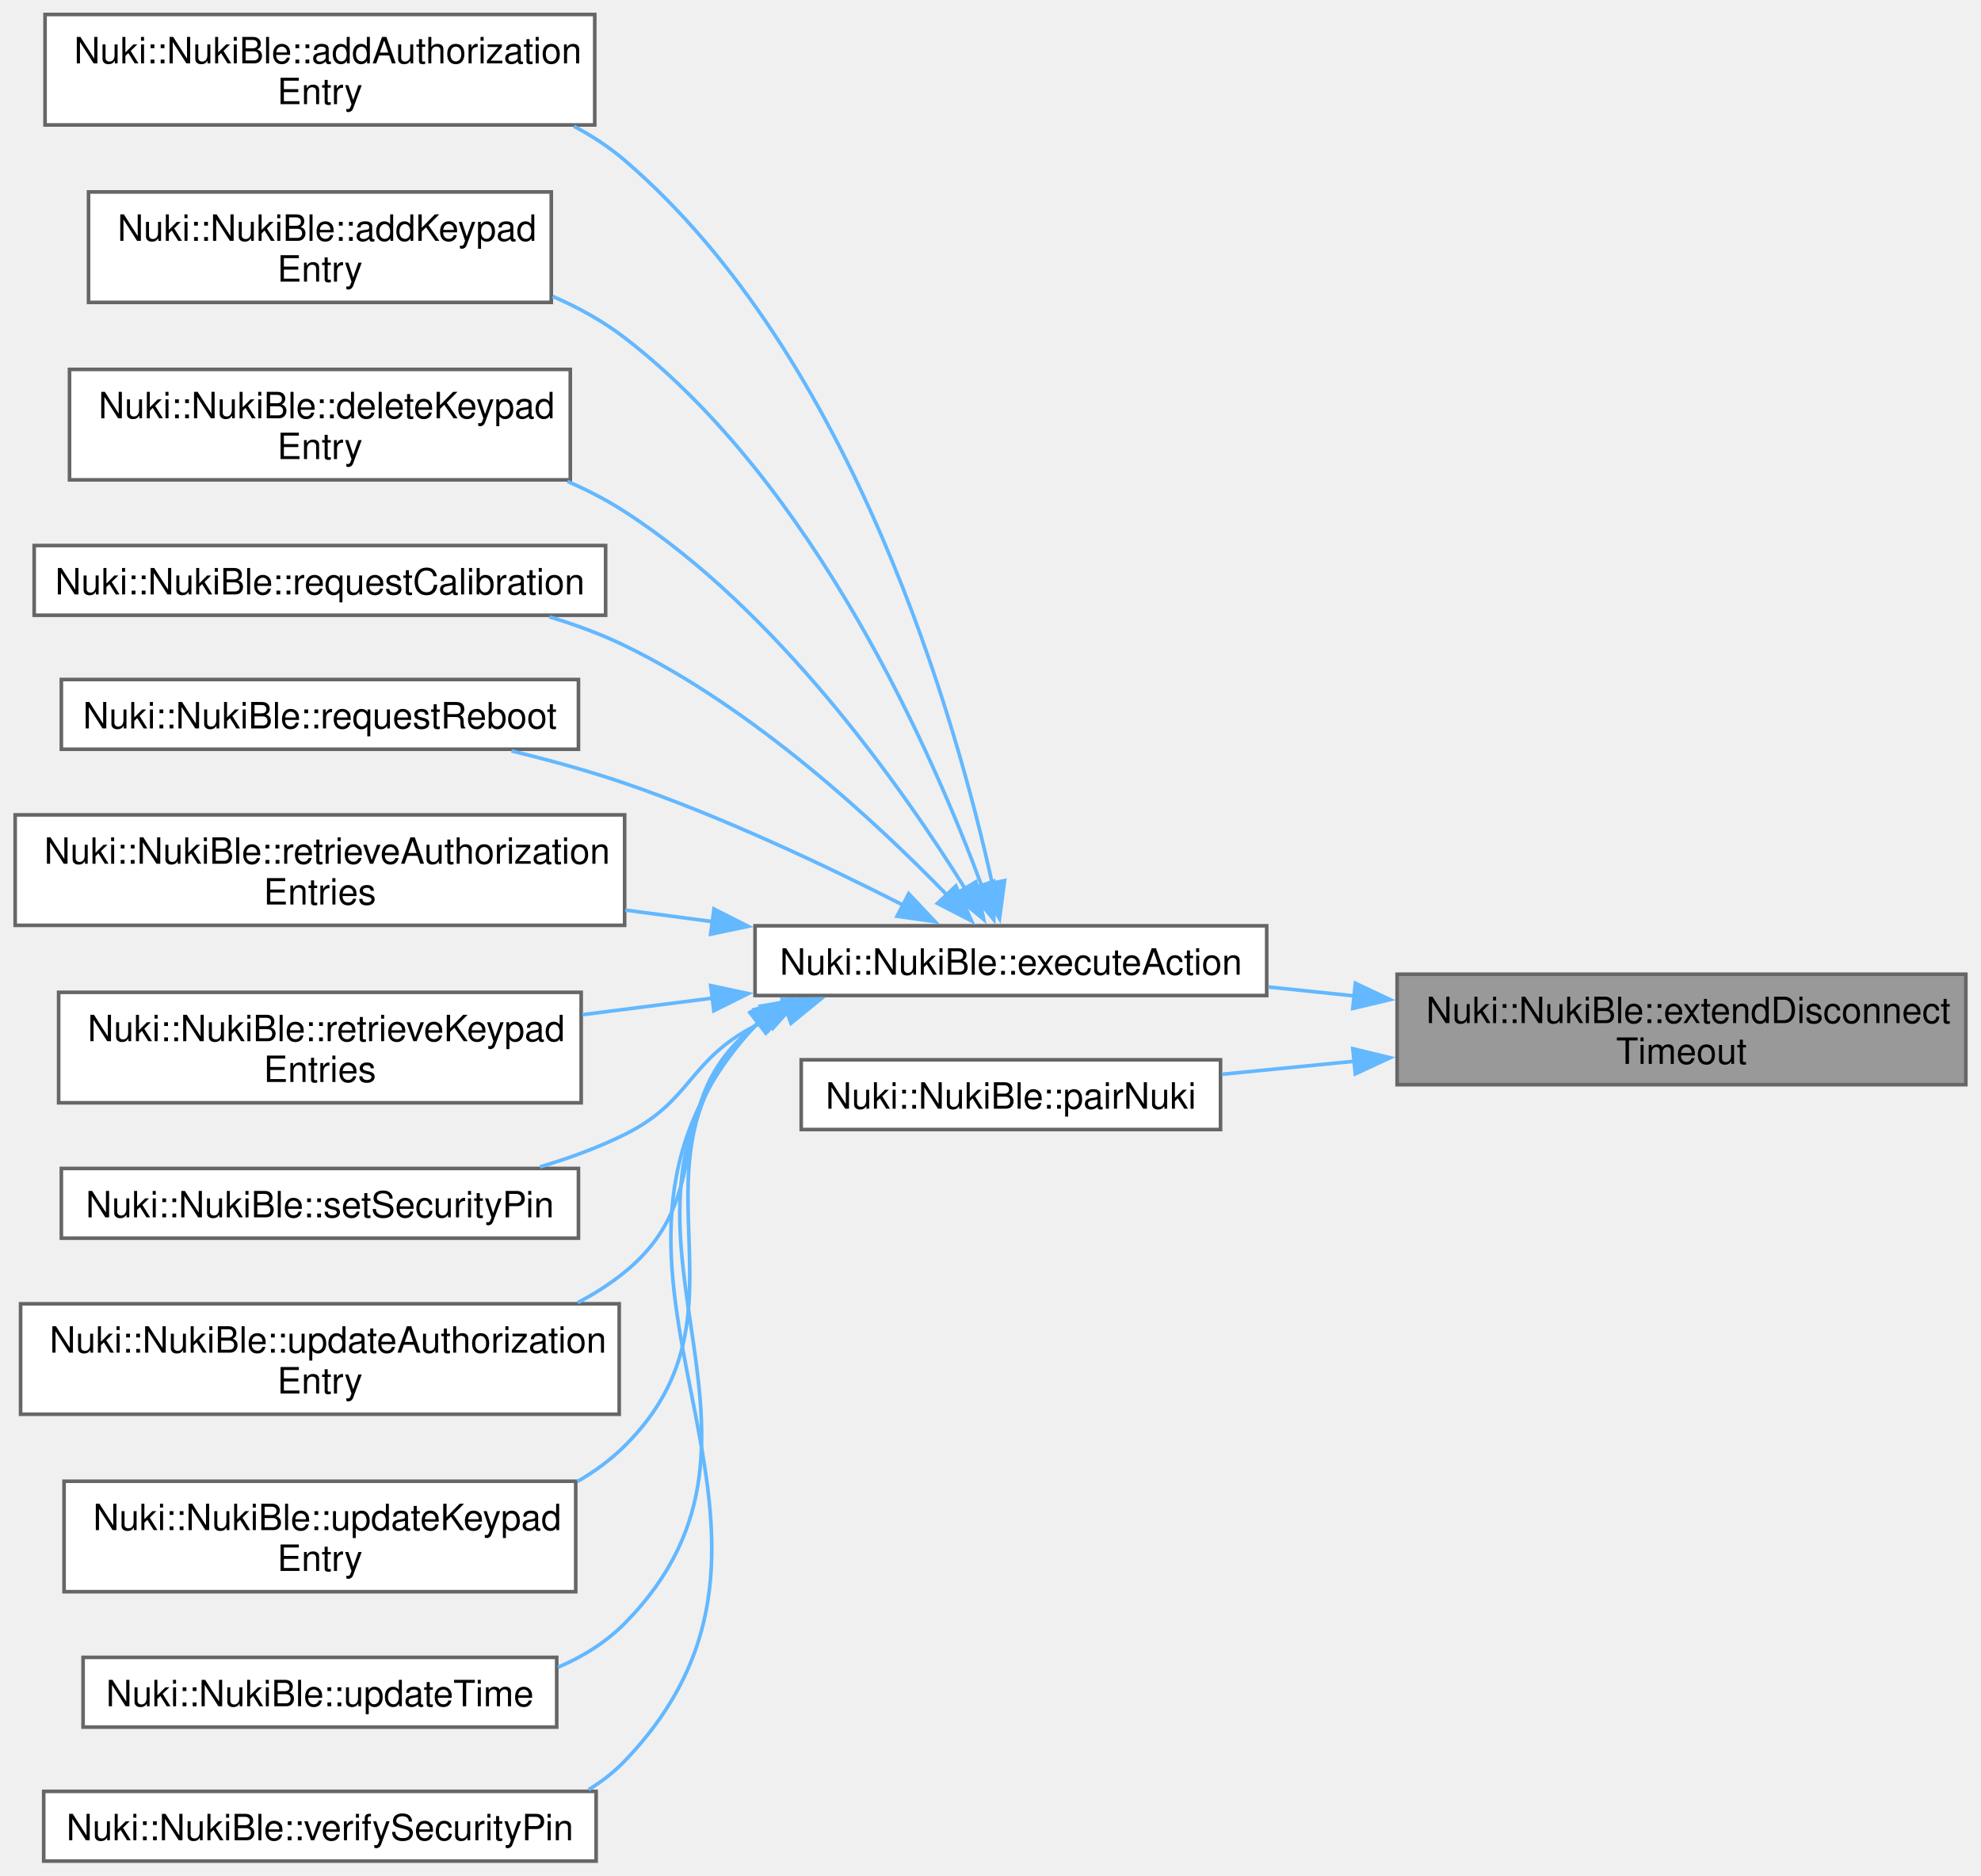
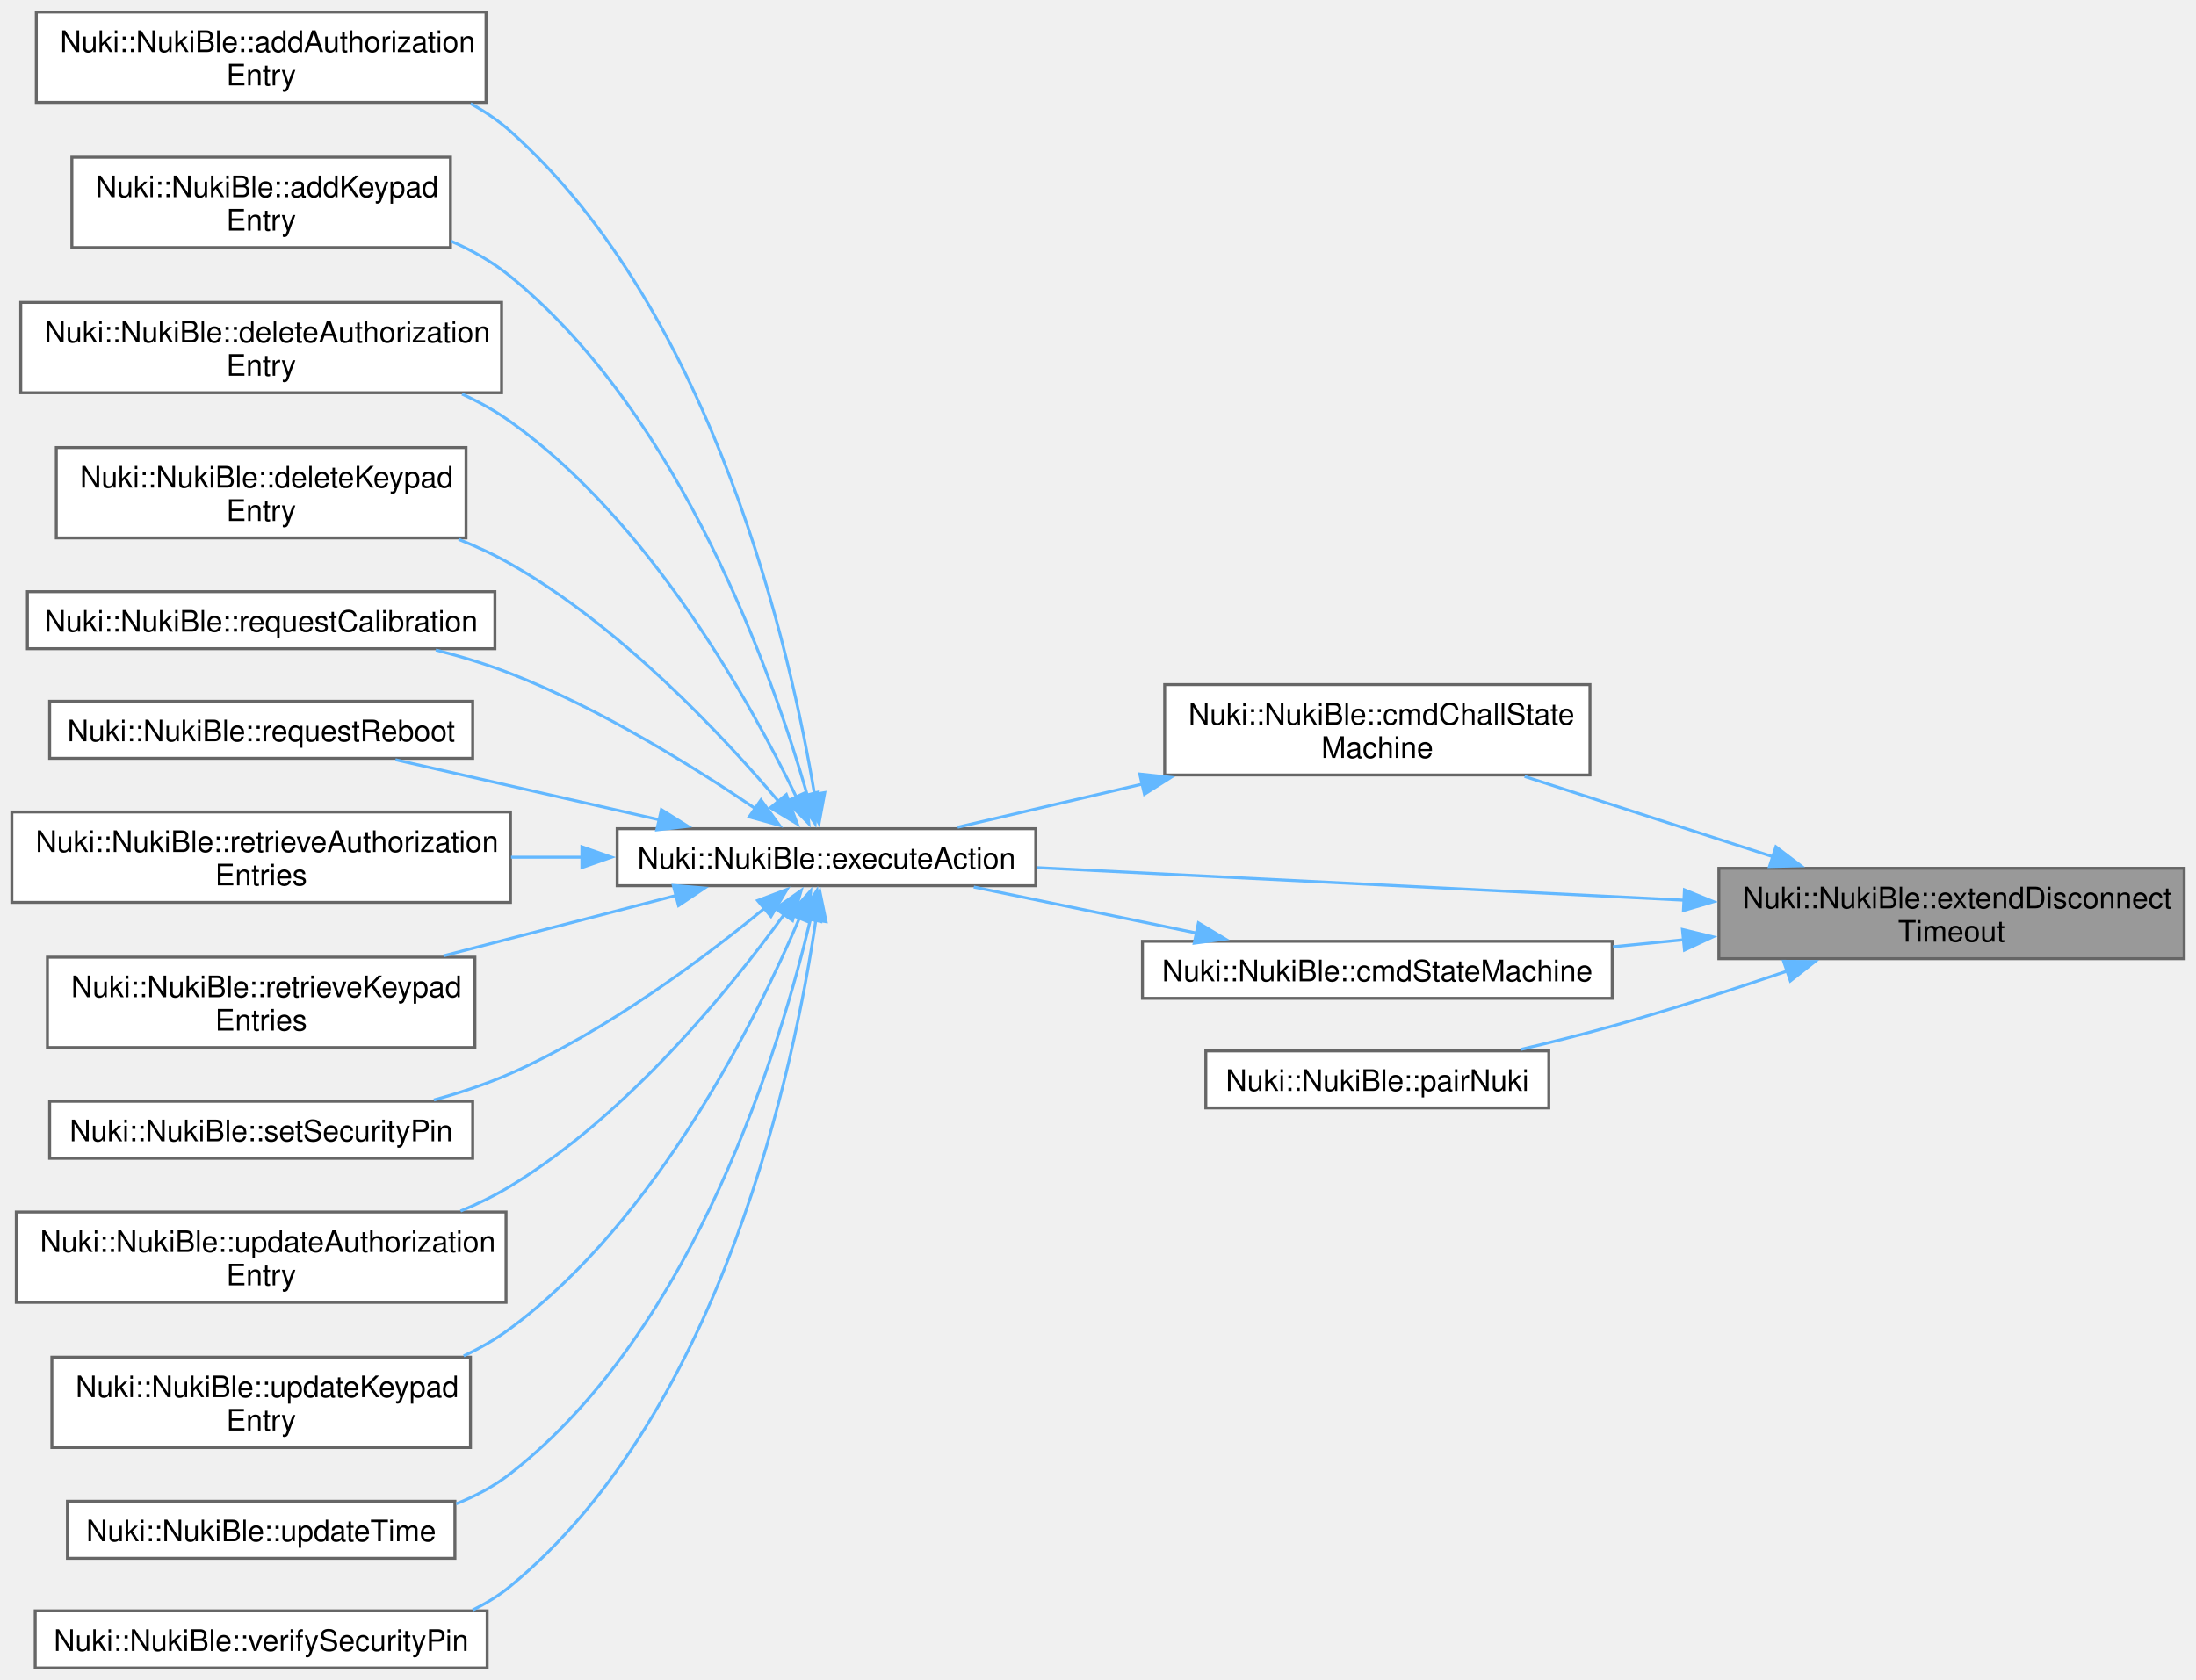
- <svg xmlns="http://www.w3.org/2000/svg" xmlns:xlink="http://www.w3.org/1999/xlink" width="547pt" height="518pt" viewBox="0.00 0.00 546.50 517.88">
-   <g id="graph0" class="graph" transform="scale(1 1) rotate(0) translate(4 513.88)">
+ <svg xmlns="http://www.w3.org/2000/svg" xmlns:xlink="http://www.w3.org/1999/xlink" width="741pt" height="567pt" viewBox="0.00 0.00 741.00 566.88">
+   <g id="graph0" class="graph" transform="scale(1 1) rotate(0) translate(4 562.88)">
    <g id="Node000001" class="node">
      <g id="a_Node000001">
        <a xlink:title=" ">
-           <polygon fill="#999999" stroke="#666666" points="538.5,-244.88 381.5,-244.88 381.5,-214.38 538.5,-214.38 538.5,-244.88" />
-           <text text-anchor="start" x="389.5" y="-231.38" font-family="Helvetica,sans-Serif" font-size="10.00">Nuki::NukiBle::extendDisconnect</text>
-           <text text-anchor="middle" x="460" y="-220.12" font-family="Helvetica,sans-Serif" font-size="10.00">Timeout</text>
+           <polygon fill="#999999" stroke="#666666" points="733,-269.88 576,-269.88 576,-239.38 733,-239.38 733,-269.88" />
+           <text text-anchor="start" x="584" y="-256.38" font-family="Helvetica,sans-Serif" font-size="10.00">Nuki::NukiBle::extendDisconnect</text>
+           <text text-anchor="middle" x="654.5" y="-245.12" font-family="Helvetica,sans-Serif" font-size="10.00">Timeout</text>
        </a>
      </g>
    </g>
    <g id="Node000002" class="node">
      <g id="a_Node000002">
-         <a xlink:href="class_nuki_1_1_nuki_ble.html#af1f1e299e8d97e053bba80e92ba285d6" target="_top" xlink:title=" ">
-           <polygon fill="white" stroke="#666666" points="345.5,-258.25 204.25,-258.25 204.25,-239 345.5,-239 345.5,-258.25" />
-           <text text-anchor="middle" x="274.88" y="-244.75" font-family="Helvetica,sans-Serif" font-size="10.00">Nuki::NukiBle::executeAction</text>
+         <a xlink:href="class_nuki_1_1_nuki_ble.html#a59169a9f492793762e3c6ba39b611b07" target="_top" xlink:title=" ">
+           <polygon fill="white" stroke="#666666" points="532.5,-331.88 389,-331.88 389,-301.38 532.5,-301.38 532.5,-331.88" />
+           <text text-anchor="start" x="397" y="-318.38" font-family="Helvetica,sans-Serif" font-size="10.00">Nuki::NukiBle::cmdChallState</text>
+           <text text-anchor="middle" x="460.75" y="-307.12" font-family="Helvetica,sans-Serif" font-size="10.00">Machine</text>
        </a>
      </g>
    </g>
    <g id="edge1_Node000001_Node000002" class="edge">
      <g id="a_edge1_Node000001_Node000002">
        <a xlink:title=" ">
-           <path fill="none" stroke="#63b8ff" d="M369.78,-238.88C361.76,-239.71 353.72,-240.55 345.9,-241.36" />
-           <polygon fill="#63b8ff" stroke="#63b8ff" points="369.98,-242.38 379.57,-237.87 369.26,-235.42 369.98,-242.38" />
-         </a>
-       </g>
-     </g>
-     <g id="Node000015" class="node">
-       <g id="a_Node000015">
-         <a xlink:href="class_nuki_1_1_nuki_ble.html#a787125bfc92266571d95e94da6756700" target="_top" xlink:title="Checks if credentials are stored in preferences, if not initiate pairing.">
-           <polygon fill="white" stroke="#666666" points="332.75,-221.25 217,-221.25 217,-202 332.75,-202 332.75,-221.25" />
-           <text text-anchor="middle" x="274.88" y="-207.75" font-family="Helvetica,sans-Serif" font-size="10.00">Nuki::NukiBle::pairNuki</text>
-         </a>
-       </g>
-     </g>
-     <g id="edge14_Node000001_Node000015" class="edge">
-       <g id="a_edge14_Node000001_Node000015">
-         <a xlink:title=" ">
-           <path fill="none" stroke="#63b8ff" d="M369.71,-220.85C357.29,-219.63 344.82,-218.4 333.21,-217.26" />
-           <polygon fill="#63b8ff" stroke="#63b8ff" points="369.27,-224.32 379.57,-221.82 369.96,-217.36 369.27,-224.32" />
+           <path fill="none" stroke="#63b8ff" d="M594.28,-273.77C567.38,-282.47 535.95,-292.63 510.45,-300.88" />
+           <polygon fill="#63b8ff" stroke="#63b8ff" points="595.24,-277.14 603.67,-270.74 593.08,-270.48 595.24,-277.14" />
        </a>
      </g>
    </g>
    <g id="Node000003" class="node">
      <g id="a_Node000003">
-         <a xlink:href="class_nuki_1_1_nuki_ble.html#a8c69d960c9034d3ae5877285b666f09c" target="_top" xlink:title="Sends a new authorization entry to the lock via BLE.">
-           <polygon fill="white" stroke="#666666" points="160,-509.88 8.25,-509.88 8.25,-479.38 160,-479.38 160,-509.88" />
-           <text text-anchor="start" x="16.25" y="-496.38" font-family="Helvetica,sans-Serif" font-size="10.00">Nuki::NukiBle::addAuthorization</text>
-           <text text-anchor="middle" x="84.12" y="-485.12" font-family="Helvetica,sans-Serif" font-size="10.00">Entry</text>
+         <a xlink:href="class_nuki_1_1_nuki_ble.html#af1f1e299e8d97e053bba80e92ba285d6" target="_top" xlink:title=" ">
+           <polygon fill="white" stroke="#666666" points="345.5,-283.25 204.25,-283.25 204.25,-264 345.5,-264 345.5,-283.25" />
+           <text text-anchor="middle" x="274.88" y="-269.75" font-family="Helvetica,sans-Serif" font-size="10.00">Nuki::NukiBle::executeAction</text>
+         </a>
+       </g>
+     </g>
+     <g id="edge18_Node000001_Node000003" class="edge">
+       <g id="a_edge18_Node000001_Node000003">
+         <a xlink:title=" ">
+           <path fill="none" stroke="#63b8ff" d="M564.37,-259.11C497.62,-262.47 407.56,-267 345.92,-270.1" />
+           <polygon fill="#63b8ff" stroke="#63b8ff" points="564.39,-262.61 574.2,-258.61 564.04,-255.62 564.39,-262.61" />
+         </a>
+       </g>
+     </g>
+     <g id="Node000017" class="node">
+       <g id="a_Node000017">
+         <a xlink:href="class_nuki_1_1_nuki_ble.html#ad135bb1455665decfddff67772c1d411" target="_top" xlink:title=" ">
+           <polygon fill="white" stroke="#666666" points="540,-245.25 381.5,-245.25 381.5,-226 540,-226 540,-245.25" />
+           <text text-anchor="middle" x="460.75" y="-231.75" font-family="Helvetica,sans-Serif" font-size="10.00">Nuki::NukiBle::cmdStateMachine</text>
+         </a>
+       </g>
+     </g>
+     <g id="edge16_Node000001_Node000017" class="edge">
+       <g id="a_edge16_Node000001_Node000017">
+         <a xlink:title=" ">
+           <path fill="none" stroke="#63b8ff" d="M564.26,-245.78C556.26,-244.99 548.2,-244.19 540.3,-243.41" />
+           <polygon fill="#63b8ff" stroke="#63b8ff" points="563.71,-249.24 574,-246.75 564.4,-242.28 563.71,-249.24" />
+         </a>
+       </g>
+     </g>
+     <g id="Node000018" class="node">
+       <g id="a_Node000018">
+         <a xlink:href="class_nuki_1_1_nuki_ble.html#a787125bfc92266571d95e94da6756700" target="_top" xlink:title="Checks if credentials are stored in preferences, if not initiate pairing.">
+           <polygon fill="white" stroke="#666666" points="518.62,-208.25 402.88,-208.25 402.88,-189 518.62,-189 518.62,-208.25" />
+           <text text-anchor="middle" x="460.75" y="-194.75" font-family="Helvetica,sans-Serif" font-size="10.00">Nuki::NukiBle::pairNuki</text>
+         </a>
+       </g>
+     </g>
+     <g id="edge19_Node000001_Node000018" class="edge">
+       <g id="a_edge19_Node000001_Node000018">
+         <a xlink:title=" ">
+           <path fill="none" stroke="#63b8ff" d="M599.21,-235.26C580.56,-228.92 559.48,-222.11 540,-216.62 530.07,-213.83 519.34,-211.14 509.11,-208.74" />
+           <polygon fill="#63b8ff" stroke="#63b8ff" points="597.85,-238.49 608.45,-238.43 600.13,-231.87 597.85,-238.49" />
        </a>
      </g>
    </g>
    <g id="edge2_Node000002_Node000003" class="edge">
      <g id="a_edge2_Node000002_Node000003">
        <a xlink:title=" ">
-           <path fill="none" stroke="#63b8ff" d="M269.71,-270.02C260,-314.04 231.73,-415.22 168.25,-469.62 164.02,-473.25 159.27,-476.36 154.25,-479.01" />
-           <polygon fill="#63b8ff" stroke="#63b8ff" points="273.13,-270.73 271.74,-260.23 266.28,-269.31 273.13,-270.73" />
+           <path fill="none" stroke="#63b8ff" d="M381.53,-298.33C360.15,-293.33 337.76,-288.1 319.12,-283.74" />
+           <polygon fill="#63b8ff" stroke="#63b8ff" points="380.58,-301.7 391.11,-300.57 382.17,-294.89 380.58,-301.7" />
        </a>
      </g>
    </g>
    <g id="Node000004" class="node">
      <g id="a_Node000004">
-         <a xlink:href="class_nuki_1_1_nuki_ble.html#ad96ef33212df343aa1433229f58f2ff7" target="_top" xlink:title="Send a new keypad entry to the lock via BLE.">
-           <polygon fill="white" stroke="#666666" points="148,-460.88 20.25,-460.88 20.25,-430.38 148,-430.38 148,-460.88" />
-           <text text-anchor="start" x="28.25" y="-447.38" font-family="Helvetica,sans-Serif" font-size="10.00">Nuki::NukiBle::addKeypad</text>
-           <text text-anchor="middle" x="84.12" y="-436.12" font-family="Helvetica,sans-Serif" font-size="10.00">Entry</text>
-         </a>
-       </g>
-     </g>
-     <g id="edge3_Node000002_Node000004" class="edge">
-       <g id="a_edge3_Node000002_Node000004">
-         <a xlink:title=" ">
-           <path fill="none" stroke="#63b8ff" d="M266.86,-269.17C253.49,-305.28 220.89,-380.1 168.25,-420.62 162.28,-425.22 155.47,-428.98 148.38,-432.04" />
-           <polygon fill="#63b8ff" stroke="#63b8ff" points="270.09,-270.54 270.15,-259.94 263.5,-268.19 270.09,-270.54" />
+         <a xlink:href="class_nuki_1_1_nuki_ble.html#a8c69d960c9034d3ae5877285b666f09c" target="_top" xlink:title="Sends a new authorization entry to the lock via BLE.">
+           <polygon fill="white" stroke="#666666" points="160,-558.88 8.25,-558.88 8.25,-528.38 160,-528.38 160,-558.88" />
+           <text text-anchor="start" x="16.25" y="-545.38" font-family="Helvetica,sans-Serif" font-size="10.00">Nuki::NukiBle::addAuthorization</text>
+           <text text-anchor="middle" x="84.12" y="-534.12" font-family="Helvetica,sans-Serif" font-size="10.00">Entry</text>
+         </a>
+       </g>
+     </g>
+     <g id="edge3_Node000003_Node000004" class="edge">
+       <g id="a_edge3_Node000003_Node000004">
+         <a xlink:title=" ">
+           <path fill="none" stroke="#63b8ff" d="M270.87,-294.71C263.01,-341.95 237.46,-456.94 168.25,-518.62 164.2,-522.23 159.65,-525.32 154.81,-527.97" />
+           <polygon fill="#63b8ff" stroke="#63b8ff" points="274.3,-295.44 272.37,-285.02 267.38,-294.36 274.3,-295.44" />
        </a>
      </g>
    </g>
    <g id="Node000005" class="node">
      <g id="a_Node000005">
+         <a xlink:href="class_nuki_1_1_nuki_ble.html#ad96ef33212df343aa1433229f58f2ff7" target="_top" xlink:title="Send a new keypad entry to the lock via BLE.">
+           <polygon fill="white" stroke="#666666" points="148,-509.88 20.25,-509.88 20.25,-479.38 148,-479.38 148,-509.88" />
+           <text text-anchor="start" x="28.25" y="-496.38" font-family="Helvetica,sans-Serif" font-size="10.00">Nuki::NukiBle::addKeypad</text>
+           <text text-anchor="middle" x="84.12" y="-485.12" font-family="Helvetica,sans-Serif" font-size="10.00">Entry</text>
+         </a>
+       </g>
+     </g>
+     <g id="edge4_Node000003_Node000005" class="edge">
+       <g id="a_edge4_Node000003_Node000005">
+         <a xlink:title=" ">
+           <path fill="none" stroke="#63b8ff" d="M268.43,-294.5C256.9,-334.54 226.21,-422.34 168.25,-469.62 162.29,-474.48 155.41,-478.4 148.21,-481.55" />
+           <polygon fill="#63b8ff" stroke="#63b8ff" points="271.78,-295.53 271.05,-284.96 265.03,-293.67 271.78,-295.53" />
+         </a>
+       </g>
+     </g>
+     <g id="Node000006" class="node">
+       <g id="a_Node000006">
+         <a xlink:href="class_nuki_1_1_nuki_ble.html#afe0f8813341d3666aae927febd4ed866" target="_top" xlink:title="Deletes the authorization entry from the lock.">
+           <polygon fill="white" stroke="#666666" points="165.25,-460.88 3,-460.88 3,-430.38 165.25,-430.38 165.25,-460.88" />
+           <text text-anchor="start" x="11" y="-447.38" font-family="Helvetica,sans-Serif" font-size="10.00">Nuki::NukiBle::deleteAuthorization</text>
+           <text text-anchor="middle" x="84.12" y="-436.12" font-family="Helvetica,sans-Serif" font-size="10.00">Entry</text>
+         </a>
+       </g>
+     </g>
+     <g id="edge5_Node000003_Node000006" class="edge">
+       <g id="a_edge5_Node000003_Node000006">
+         <a xlink:title=" ">
+           <path fill="none" stroke="#63b8ff" d="M264.77,-293.81C249.42,-325.55 215.41,-386.96 168.25,-420.62 163.22,-424.21 157.67,-427.3 151.9,-429.94" />
+           <polygon fill="#63b8ff" stroke="#63b8ff" points="267.85,-295.48 268.92,-284.94 261.51,-292.51 267.85,-295.48" />
+         </a>
+       </g>
+     </g>
+     <g id="Node000007" class="node">
+       <g id="a_Node000007">
        <a xlink:href="class_nuki_1_1_nuki_ble.html#a1aacb6b629b0e93a6f819732ab95922b" target="_top" xlink:title="Delete a Keypad Entry.">
          <polygon fill="white" stroke="#666666" points="153.25,-411.88 15,-411.88 15,-381.38 153.25,-381.38 153.25,-411.88" />
          <text text-anchor="start" x="23" y="-398.38" font-family="Helvetica,sans-Serif" font-size="10.00">Nuki::NukiBle::deleteKeypad</text>
          <text text-anchor="middle" x="84.12" y="-387.12" font-family="Helvetica,sans-Serif" font-size="10.00">Entry</text>
        </a>
      </g>
    </g>
-     <g id="edge4_Node000002_Node000005" class="edge">
-       <g id="a_edge4_Node000002_Node000005">
-         <a xlink:title=" ">
-           <path fill="none" stroke="#63b8ff" d="M262.31,-268.39C245.21,-295.86 210.62,-345.28 168.25,-372.62 163.33,-375.8 157.98,-378.57 152.44,-380.97" />
-           <polygon fill="#63b8ff" stroke="#63b8ff" points="265.2,-270.38 267.38,-260.01 259.21,-266.75 265.2,-270.38" />
-         </a>
-       </g>
-     </g>
-     <g id="Node000006" class="node">
-       <g id="a_Node000006">
+     <g id="edge6_Node000003_Node000007" class="edge">
+       <g id="a_edge6_Node000003_Node000007">
+         <a xlink:title=" ">
+           <path fill="none" stroke="#63b8ff" d="M258.65,-292.54C239.73,-314.84 205.36,-351.52 168.25,-372.62 162.77,-375.74 156.84,-378.48 150.78,-380.89" />
+           <polygon fill="#63b8ff" stroke="#63b8ff" points="261.34,-294.78 265.03,-284.85 255.95,-290.31 261.34,-294.78" />
+         </a>
+       </g>
+     </g>
+     <g id="Node000008" class="node">
+       <g id="a_Node000008">
        <a xlink:href="class_nuki_1_1_nuki_ble.html#a5c80321a4355c9394be7a7de29133c7b" target="_top" xlink:title="Sends an calibration (mechanical) request to the lock via BLE.">
          <polygon fill="white" stroke="#666666" points="163,-363.25 5.25,-363.25 5.25,-344 163,-344 163,-363.25" />
          <text text-anchor="middle" x="84.12" y="-349.75" font-family="Helvetica,sans-Serif" font-size="10.00">Nuki::NukiBle::requestCalibration</text>
        </a>
      </g>
    </g>
-     <g id="edge5_Node000002_Node000006" class="edge">
-       <g id="a_edge5_Node000002_Node000006">
-         <a xlink:title=" ">
-           <path fill="none" stroke="#63b8ff" d="M257.22,-266.77C237.82,-286.76 203.85,-318.38 168.25,-335.62 161.74,-338.78 154.67,-341.39 147.51,-343.54" />
-           <polygon fill="#63b8ff" stroke="#63b8ff" points="259.69,-269.25 264.03,-259.59 254.61,-264.44 259.69,-269.25" />
-         </a>
-       </g>
-     </g>
-     <g id="Node000007" class="node">
-       <g id="a_Node000007">
+     <g id="edge7_Node000003_Node000008" class="edge">
+       <g id="a_edge7_Node000003_Node000008">
+         <a xlink:title=" ">
+           <path fill="none" stroke="#63b8ff" d="M251.04,-289.92C230.35,-303.97 198.55,-323.8 168.25,-335.62 160.27,-338.74 151.64,-341.36 143.06,-343.56" />
+           <polygon fill="#63b8ff" stroke="#63b8ff" points="252.78,-292.98 259.01,-284.41 248.79,-287.23 252.78,-292.98" />
+         </a>
+       </g>
+     </g>
+     <g id="Node000009" class="node">
+       <g id="a_Node000009">
        <a xlink:href="class_nuki_1_1_nuki_ble.html#a80e616a2f3d29be9d96d5233b9fefa1a" target="_top" xlink:title="Sends an reboot request to the lock via BLE.">
          <polygon fill="white" stroke="#666666" points="155.5,-326.25 12.75,-326.25 12.75,-307 155.5,-307 155.5,-326.25" />
          <text text-anchor="middle" x="84.12" y="-312.75" font-family="Helvetica,sans-Serif" font-size="10.00">Nuki::NukiBle::requestReboot</text>
        </a>
      </g>
    </g>
-     <g id="edge6_Node000002_Node000007" class="edge">
-       <g id="a_edge6_Node000002_Node000007">
-         <a xlink:title=" ">
-           <path fill="none" stroke="#63b8ff" d="M245.19,-263.93C224.32,-274.57 195.13,-288.43 168.25,-297.62 158.3,-301.03 147.48,-304 137.03,-306.53" />
-           <polygon fill="#63b8ff" stroke="#63b8ff" points="246.67,-267.11 253.94,-259.4 243.45,-260.89 246.67,-267.11" />
-         </a>
-       </g>
-     </g>
-     <g id="Node000008" class="node">
-       <g id="a_Node000008">
+     <g id="edge8_Node000003_Node000009" class="edge">
+       <g id="a_edge8_Node000003_Node000009">
+         <a xlink:title=" ">
+           <path fill="none" stroke="#63b8ff" d="M218.64,-286.21C190.24,-292.68 156.08,-300.46 129.43,-306.53" />
+           <polygon fill="#63b8ff" stroke="#63b8ff" points="219.17,-289.68 228.15,-284.04 217.62,-282.85 219.17,-289.68" />
+         </a>
+       </g>
+     </g>
+     <g id="Node000010" class="node">
+       <g id="a_Node000010">
        <a xlink:href="class_nuki_1_1_nuki_ble.html#a0fb824539f7166cc53162e94267f0db0" target="_top" xlink:title="Request the lock via BLE to send the existing authorizationentries.">
          <polygon fill="white" stroke="#666666" points="168.25,-288.88 0,-288.88 0,-258.38 168.25,-258.38 168.25,-288.88" />
          <text text-anchor="start" x="8" y="-275.38" font-family="Helvetica,sans-Serif" font-size="10.00">Nuki::NukiBle::retrieveAuthorization</text>
          <text text-anchor="middle" x="84.12" y="-264.12" font-family="Helvetica,sans-Serif" font-size="10.00">Entries</text>
        </a>
      </g>
    </g>
-     <g id="edge7_Node000002_Node000008" class="edge">
-       <g id="a_edge7_Node000002_Node000008">
-         <a xlink:title=" ">
-           <path fill="none" stroke="#63b8ff" d="M192.63,-259.39C184.62,-260.45 176.47,-261.53 168.43,-262.59" />
-           <polygon fill="#63b8ff" stroke="#63b8ff" points="192.91,-262.88 202.36,-258.1 191.99,-255.94 192.91,-262.88" />
-         </a>
-       </g>
-     </g>
-     <g id="Node000009" class="node">
-       <g id="a_Node000009">
+     <g id="edge9_Node000003_Node000010" class="edge">
+       <g id="a_edge9_Node000003_Node000010">
+         <a xlink:title=" ">
+           <path fill="none" stroke="#63b8ff" d="M192.36,-273.62C184.43,-273.62 176.38,-273.62 168.43,-273.62" />
+           <polygon fill="#63b8ff" stroke="#63b8ff" points="192.35,-277.13 202.35,-273.63 192.35,-270.13 192.35,-277.13" />
+         </a>
+       </g>
+     </g>
+     <g id="Node000011" class="node">
+       <g id="a_Node000011">
        <a xlink:href="class_nuki_1_1_nuki_ble.html#a6f669d52198915978c51ee441aec3c6d" target="_top" xlink:title="Request the lock via BLE to send the existing keypad entries.">
          <polygon fill="white" stroke="#666666" points="156.25,-239.88 12,-239.88 12,-209.38 156.25,-209.38 156.25,-239.88" />
          <text text-anchor="start" x="20" y="-226.38" font-family="Helvetica,sans-Serif" font-size="10.00">Nuki::NukiBle::retrieveKeypad</text>
          <text text-anchor="middle" x="84.12" y="-215.12" font-family="Helvetica,sans-Serif" font-size="10.00">Entries</text>
        </a>
      </g>
    </g>
-     <g id="edge8_Node000002_Node000009" class="edge">
-       <g id="a_edge8_Node000002_Node000009">
-         <a xlink:title=" ">
-           <path fill="none" stroke="#63b8ff" d="M192.52,-238.28C180.57,-236.76 168.33,-235.21 156.6,-233.71" />
-           <polygon fill="#63b8ff" stroke="#63b8ff" points="192,-241.74 202.36,-239.53 192.88,-234.8 192,-241.74" />
-         </a>
-       </g>
-     </g>
-     <g id="Node000010" class="node">
-       <g id="a_Node000010">
+     <g id="edge10_Node000003_Node000011" class="edge">
+       <g id="a_edge10_Node000003_Node000011">
+         <a xlink:title=" ">
+           <path fill="none" stroke="#63b8ff" d="M224.2,-260.73C200.13,-254.48 171.01,-246.92 145.65,-240.34" />
+           <polygon fill="#63b8ff" stroke="#63b8ff" points="223.2,-264.09 233.76,-263.21 224.96,-257.31 223.2,-264.09" />
+         </a>
+       </g>
+     </g>
+     <g id="Node000012" class="node">
+       <g id="a_Node000012">
        <a xlink:href="class_nuki_1_1_nuki_ble.html#a6603fe4282fcab83f3038400e2c70207" target="_top" xlink:title="Send the new pincode command to the lock via BLE (this command uses the earlier by saveSecurityPincod...">
          <polygon fill="white" stroke="#666666" points="155.5,-191.25 12.75,-191.25 12.75,-172 155.5,-172 155.5,-191.25" />
          <text text-anchor="middle" x="84.12" y="-177.75" font-family="Helvetica,sans-Serif" font-size="10.00">Nuki::NukiBle::setSecurityPin</text>
        </a>
      </g>
    </g>
-     <g id="edge9_Node000002_Node000010" class="edge">
-       <g id="a_edge9_Node000002_Node000010">
-         <a xlink:title=" ">
-           <path fill="none" stroke="#63b8ff" d="M213.18,-234.7C210.11,-233.45 207.11,-232.09 204.25,-230.62 185.72,-221.12 186.91,-209.87 168.25,-200.62 160.95,-197.01 152.96,-194.08 144.89,-191.69" />
-           <polygon fill="#63b8ff" stroke="#63b8ff" points="211.79,-237.92 222.39,-238.04 214.18,-231.34 211.79,-237.92" />
-         </a>
-       </g>
-     </g>
-     <g id="Node000011" class="node">
-       <g id="a_Node000011">
+     <g id="edge11_Node000003_Node000012" class="edge">
+       <g id="a_edge11_Node000003_Node000012">
+         <a xlink:title=" ">
+           <path fill="none" stroke="#63b8ff" d="M254.11,-256.5C233.87,-239.83 200.83,-214.97 168.25,-200.62 160.12,-197.05 151.24,-194.1 142.4,-191.69" />
+           <polygon fill="#63b8ff" stroke="#63b8ff" points="251.65,-259 261.56,-262.75 256.15,-253.64 251.65,-259" />
+         </a>
+       </g>
+     </g>
+     <g id="Node000013" class="node">
+       <g id="a_Node000013">
        <a xlink:href="class_nuki_1_1_nuki_ble.html#af47efb4e020a327687327ad82963b347" target="_top" xlink:title="Sends an updated authorization entry to the lock via BLE.">
          <polygon fill="white" stroke="#666666" points="166.75,-153.88 1.5,-153.88 1.5,-123.38 166.75,-123.38 166.75,-153.88" />
          <text text-anchor="start" x="9.5" y="-140.38" font-family="Helvetica,sans-Serif" font-size="10.00">Nuki::NukiBle::updateAuthorization</text>
          <text text-anchor="middle" x="84.12" y="-129.12" font-family="Helvetica,sans-Serif" font-size="10.00">Entry</text>
        </a>
      </g>
    </g>
-     <g id="edge10_Node000002_Node000011" class="edge">
-       <g id="a_edge10_Node000002_Node000011">
-         <a xlink:title=" ">
-           <path fill="none" stroke="#63b8ff" d="M207.75,-233.17C206.55,-232.37 205.38,-231.52 204.25,-230.62 177.41,-209.43 194.79,-184.19 168.25,-162.62 164.29,-159.4 159.91,-156.61 155.3,-154.2" />
-           <polygon fill="#63b8ff" stroke="#63b8ff" points="205.77,-236.07 216.21,-237.84 209.15,-229.95 205.77,-236.07" />
-         </a>
-       </g>
-     </g>
-     <g id="Node000012" class="node">
-       <g id="a_Node000012">
+     <g id="edge12_Node000003_Node000013" class="edge">
+       <g id="a_edge12_Node000003_Node000013">
+         <a xlink:title=" ">
+           <path fill="none" stroke="#63b8ff" d="M260.76,-254.53C242.75,-229.74 208.02,-186.77 168.25,-162.62 162.99,-159.43 157.28,-156.64 151.4,-154.21" />
+           <polygon fill="#63b8ff" stroke="#63b8ff" points="257.71,-256.28 266.35,-262.42 263.43,-252.24 257.71,-256.28" />
+         </a>
+       </g>
+     </g>
+     <g id="Node000014" class="node">
+       <g id="a_Node000014">
        <a xlink:href="class_nuki_1_1_nuki_ble.html#a0f1be2034e079e676a7771dfb775df81" target="_top" xlink:title="Send an updated keypad entry to the lock via BLE.">
          <polygon fill="white" stroke="#666666" points="154.75,-104.88 13.5,-104.88 13.5,-74.38 154.75,-74.38 154.75,-104.88" />
          <text text-anchor="start" x="21.5" y="-91.38" font-family="Helvetica,sans-Serif" font-size="10.00">Nuki::NukiBle::updateKeypad</text>
          <text text-anchor="middle" x="84.12" y="-80.12" font-family="Helvetica,sans-Serif" font-size="10.00">Entry</text>
        </a>
      </g>
    </g>
-     <g id="edge11_Node000002_Node000012" class="edge">
-       <g id="a_edge11_Node000002_Node000012">
-         <a xlink:title=" ">
-           <path fill="none" stroke="#63b8ff" d="M206.18,-232.36C205.52,-231.8 204.88,-231.22 204.25,-230.62 165.18,-193.38 206.59,-152.63 168.25,-114.62 164.4,-110.81 159.98,-107.57 155.24,-104.82" />
-           <polygon fill="#63b8ff" stroke="#63b8ff" points="204.02,-235.13 214.28,-237.8 207.93,-229.32 204.02,-235.13" />
-         </a>
-       </g>
-     </g>
-     <g id="Node000013" class="node">
-       <g id="a_Node000013">
+     <g id="edge13_Node000003_Node000014" class="edge">
+       <g id="a_edge13_Node000003_Node000014">
+         <a xlink:title=" ">
+           <path fill="none" stroke="#63b8ff" d="M265.83,-253.22C251.42,-219.34 218.01,-151.54 168.25,-114.62 163.41,-111.03 158.05,-107.95 152.46,-105.31" />
+           <polygon fill="#63b8ff" stroke="#63b8ff" points="262.51,-254.37 269.55,-262.29 268.99,-251.71 262.51,-254.37" />
+         </a>
+       </g>
+     </g>
+     <g id="Node000015" class="node">
+       <g id="a_Node000015">
        <a xlink:href="class_nuki_1_1_nuki_ble.html#aac2e6b5ca939d23e8f590519b78df9f1" target="_top" xlink:title="Sends the time to be set to the lock via BLE.">
          <polygon fill="white" stroke="#666666" points="149.5,-56.25 18.75,-56.25 18.75,-37 149.5,-37 149.5,-56.25" />
          <text text-anchor="middle" x="84.12" y="-42.75" font-family="Helvetica,sans-Serif" font-size="10.00">Nuki::NukiBle::updateTime</text>
        </a>
      </g>
    </g>
-     <g id="edge12_Node000002_Node000013" class="edge">
-       <g id="a_edge12_Node000002_Node000013">
-         <a xlink:title=" ">
-           <path fill="none" stroke="#63b8ff" d="M205.41,-231.78C205.01,-231.4 204.63,-231.02 204.25,-230.62 152.2,-176.55 221.06,-118.96 168.25,-65.62 163.04,-60.37 156.7,-56.44 149.86,-53.52" />
-           <polygon fill="#63b8ff" stroke="#63b8ff" points="203.24,-234.53 213.36,-237.68 207.41,-228.91 203.24,-234.53" />
-         </a>
-       </g>
-     </g>
-     <g id="Node000014" class="node">
-       <g id="a_Node000014">
+     <g id="edge14_Node000003_Node000015" class="edge">
+       <g id="a_edge14_Node000003_Node000015">
+         <a xlink:title=" ">
+           <path fill="none" stroke="#63b8ff" d="M269.53,-252.86C259.55,-210.62 230.88,-114.51 168.25,-65.62 162.77,-61.34 156.49,-57.99 149.91,-55.38" />
+           <polygon fill="#63b8ff" stroke="#63b8ff" points="266.07,-253.45 271.67,-262.44 272.9,-251.92 266.07,-253.45" />
+         </a>
+       </g>
+     </g>
+     <g id="Node000016" class="node">
+       <g id="a_Node000016">
        <a xlink:href="class_nuki_1_1_nuki_ble.html#a2c962e2c69d9063972790109704dd233" target="_top" xlink:title="Send the verify pincode command via BLE to the lock. This command uses the earlier by saveSecurityPin...">
          <polygon fill="white" stroke="#666666" points="160.38,-19.25 7.88,-19.25 7.88,0 160.38,0 160.38,-19.25" />
          <text text-anchor="middle" x="84.12" y="-5.75" font-family="Helvetica,sans-Serif" font-size="10.00">Nuki::NukiBle::verifySecurityPin</text>
        </a>
      </g>
    </g>
-     <g id="edge13_Node000002_Node000014" class="edge">
-       <g id="a_edge13_Node000002_Node000014">
-         <a xlink:title=" ">
-           <path fill="none" stroke="#63b8ff" d="M205.07,-231.49C204.79,-231.2 204.52,-230.92 204.25,-230.62 142.02,-163.37 231.81,-93.63 168.25,-27.62 165.28,-24.54 161.92,-21.92 158.29,-19.71" />
-           <polygon fill="#63b8ff" stroke="#63b8ff" points="202.88,-234.21 212.92,-237.59 207.18,-228.69 202.88,-234.21" />
+     <g id="edge15_Node000003_Node000016" class="edge">
+       <g id="a_edge15_Node000003_Node000016">
+         <a xlink:title=" ">
+           <path fill="none" stroke="#63b8ff" d="M271.29,-252.39C264.25,-204.35 240.21,-86.92 168.25,-27.62 164.38,-24.43 160.06,-21.77 155.5,-19.55" />
+           <polygon fill="#63b8ff" stroke="#63b8ff" points="267.81,-252.81 272.61,-262.25 274.75,-251.87 267.81,-252.81" />
+         </a>
+       </g>
+     </g>
+     <g id="edge17_Node000017_Node000003" class="edge">
+       <g id="a_edge17_Node000017_Node000003">
+         <a xlink:title=" ">
+           <path fill="none" stroke="#63b8ff" d="M399.68,-248.04C375.35,-253.07 347.62,-258.8 324.58,-263.56" />
+           <polygon fill="#63b8ff" stroke="#63b8ff" points="400.39,-251.47 409.48,-246.01 398.97,-244.61 400.39,-251.47" />
        </a>
      </g>
    </g>
  </g>
</svg>
